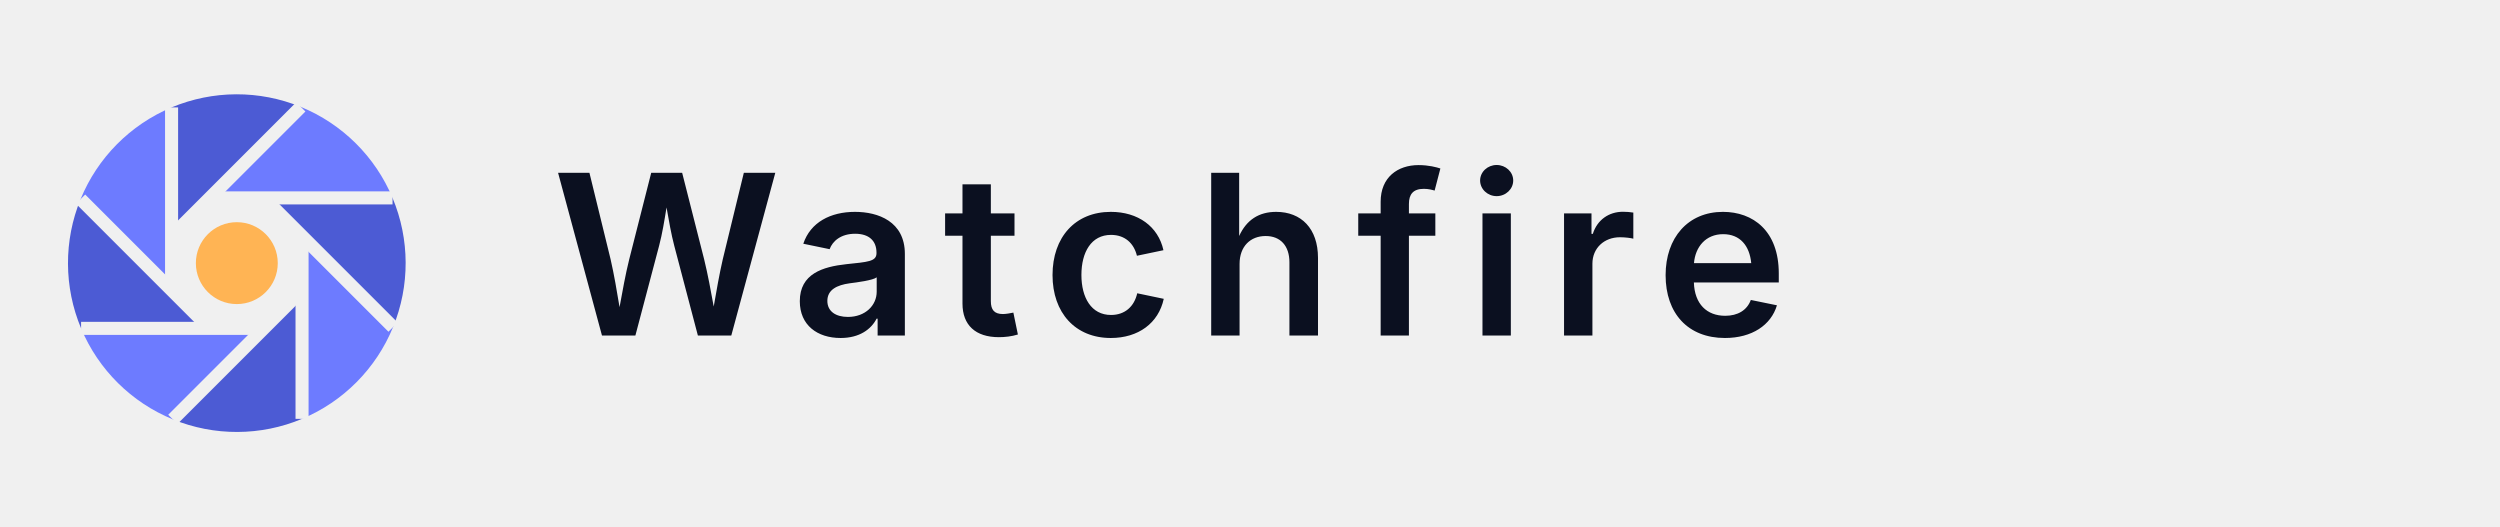
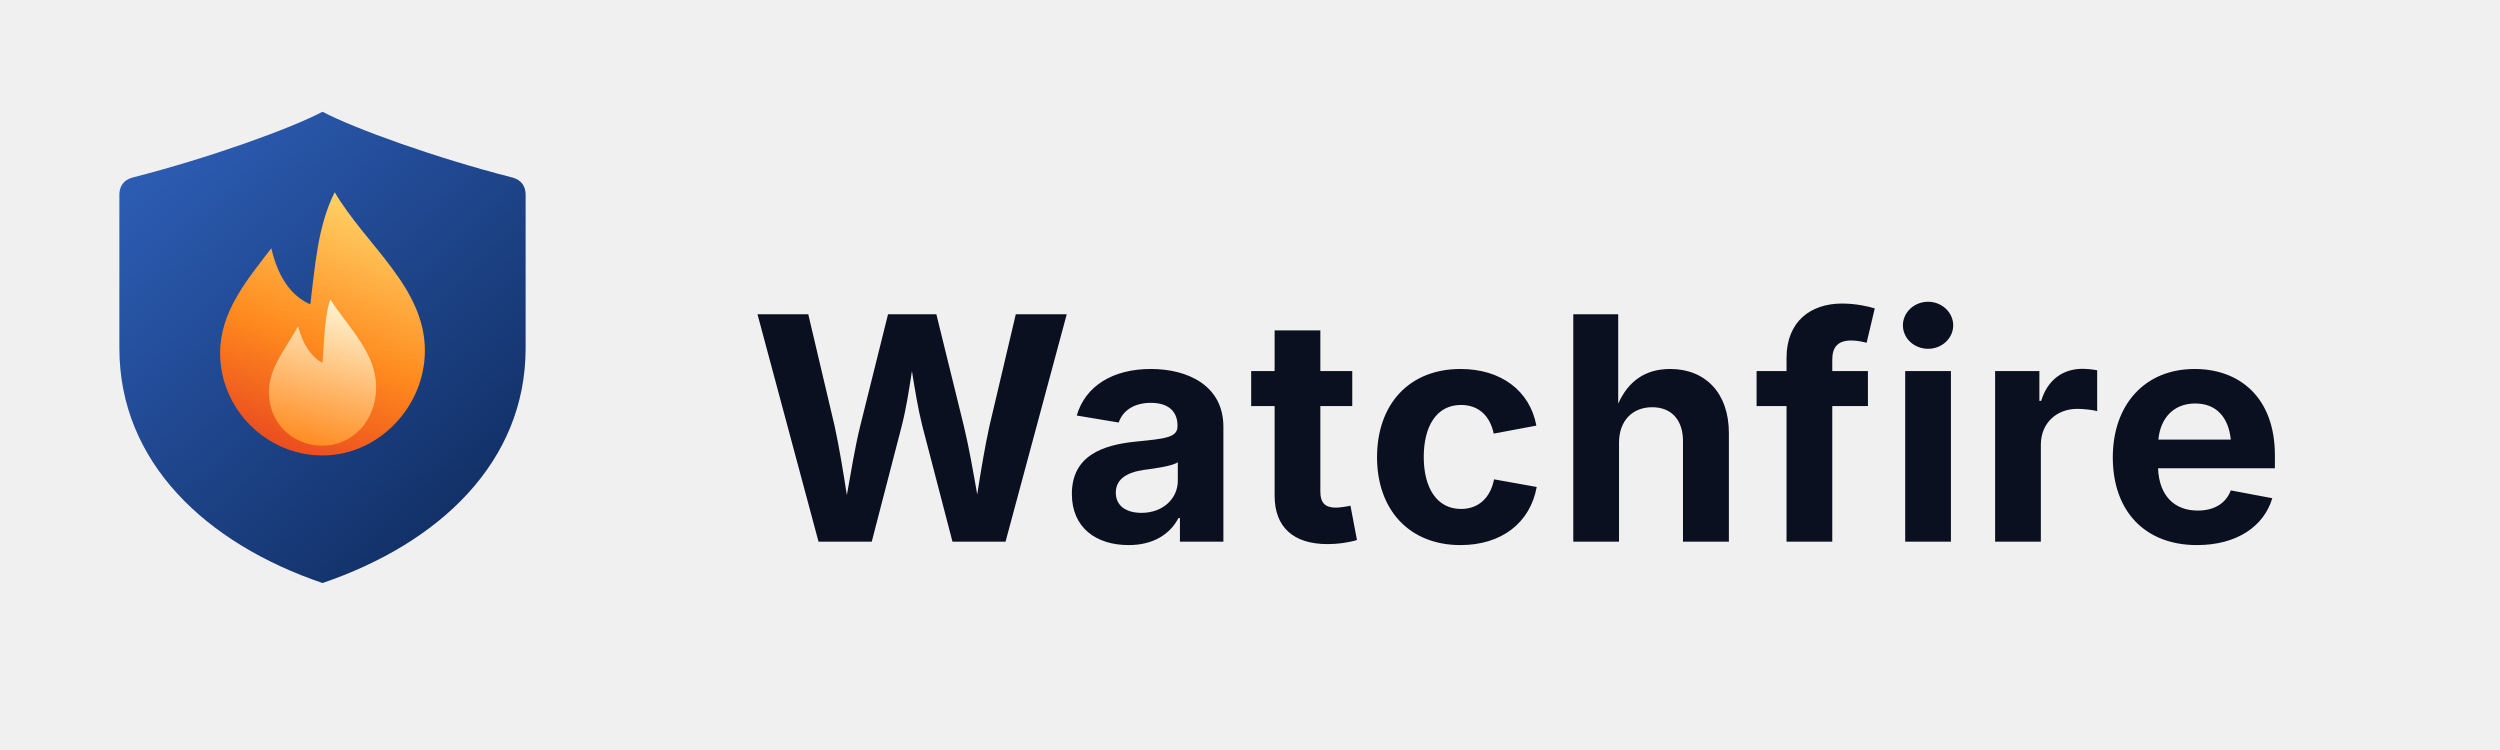
- <svg xmlns="http://www.w3.org/2000/svg" viewBox="0 0 380 80" role="img" aria-label="Watchfire">
-   <g transform="translate(8 12) scale(2.333)">
-     <mask id="d">
-       <rect width="24" height="24" fill="#fff" />
-       <g stroke="#000" stroke-width="0.85" stroke-linecap="butt">
-         <line x1="13.76" y1="7.75" x2="22.179" y2="16.169" />
-         <line x1="16.25" y1="10.24" x2="16.25" y2="22.146" />
-         <line x1="16.25" y1="13.76" x2="7.831" y2="22.179" />
-         <line x1="13.76" y1="16.25" x2="1.854" y2="16.25" />
-         <line x1="10.24" y1="16.25" x2="1.821" y2="7.831" />
-         <line x1="7.75" y1="13.76" x2="7.75" y2="1.854" />
-         <line x1="7.75" y1="10.24" x2="16.169" y2="1.821" />
-         <line x1="10.24" y1="7.75" x2="22.146" y2="7.75" />
-       </g>
-     </mask>
-     <g mask="url(#d)">
-       <path d="M16.25 10.24 L22.179 16.169 A11 11 0 0 1 16.25 22.146 Z" fill="#6D7BFF" />
-       <path d="M16.25 13.76 L16.25 22.146 A11 11 0 0 1 7.831 22.179 Z" fill="#4C5BD4" />
-       <path d="M13.76 16.25 L7.831 22.179 A11 11 0 0 1 1.854 16.25 Z" fill="#6D7BFF" />
-       <path d="M10.24 16.25 L1.854 16.25 A11 11 0 0 1 1.821 7.831 Z" fill="#4C5BD4" />
-       <path d="M7.75 13.76 L1.821 7.831 A11 11 0 0 1 7.75 1.854 Z" fill="#6D7BFF" />
-       <path d="M7.75 10.24 L7.75 1.854 A11 11 0 0 1 16.169 1.821 Z" fill="#4C5BD4" />
-       <path d="M10.24 7.75 L16.169 1.821 A11 11 0 0 1 22.146 7.75 Z" fill="#6D7BFF" />
-       <path d="M13.76 7.75 L22.146 7.75 A11 11 0 0 1 22.179 16.169 Z" fill="#4C5BD4" />
-     </g>
-     <circle cx="12" cy="12" r="2.668" fill="#FFB454" />
+ <svg xmlns="http://www.w3.org/2000/svg" viewBox="0 0 240 72" role="img" aria-label="Watchfire">
+   <defs>
+     <linearGradient id="wfShield" x1=".1" y1="0" x2=".9" y2="1">
+       <stop offset="0" stop-color="#2E5FB8" />
+       <stop offset="1" stop-color="#0E2A5C" />
+     </linearGradient>
+     <linearGradient id="wfFlame" x1=".25" y1="1" x2=".55" y2="0">
+       <stop offset="0" stop-color="#E8471F" />
+       <stop offset=".45" stop-color="#FF8A1E" />
+       <stop offset="1" stop-color="#FFD166" />
+     </linearGradient>
+     <linearGradient id="wfCore" x1=".3" y1="1" x2=".5" y2="0">
+       <stop offset="0" stop-color="#FF8A1E" />
+       <stop offset="1" stop-color="#FFF3D0" />
+     </linearGradient>
+   </defs>
+   <g transform="translate(6 8) scale(.78)">
+     <path d="M32 3.5 C36 5.6 46 9.2 55.4 11.6 C56.5 11.9 57 12.7 57 13.7 V32.6 C57 46.6 46.4 56.6 32 61.5 C17.6 56.6 7 46.6 7 32.6 V13.7 C7 12.7 7.5 11.9 8.6 11.6 C18 9.2 28 5.6 32 3.5 Z" fill="url(#wfShield)" />
+     <path d="M33.50 13.40 C37.40 20.00 44.60 25.10 44.60 32.90 C44.60 39.80 38.90 45.80 32.00 45.80 C25.10 45.80 19.40 40.10 19.40 33.20 C19.40 28.10 22.70 24.20 25.70 20.30 C26.60 24.20 28.40 26.30 30.50 27.20 C31.10 22.40 31.40 17.60 33.50 13.40 Z" fill="url(#wfFlame)" />
+     <path d="M32.96 26.60 C35.30 30.20 38.60 33.20 38.60 37.40 C38.60 41.60 35.60 44.60 32.00 44.60 C28.40 44.60 25.40 41.90 25.40 38.00 C25.40 35.00 27.50 32.60 29.00 29.90 C29.60 32.30 30.80 33.80 32.00 34.40 C32.24 31.40 32.24 28.70 32.96 26.60 Z" fill="url(#wfCore)" />
  </g>
-   <text x="84" y="51" font-family="Inter, 'Segoe UI', Helvetica, Arial, sans-serif" font-size="34" font-weight="600" letter-spacing="3.5" fill="#0B1020">Watchfire</text>
+   <text x="72" y="52" font-family="Inter, 'Segoe UI', Helvetica, Arial, sans-serif" font-size="30" font-weight="650" letter-spacing="0.5" fill="#0B1020">Watchfire</text>
</svg>
